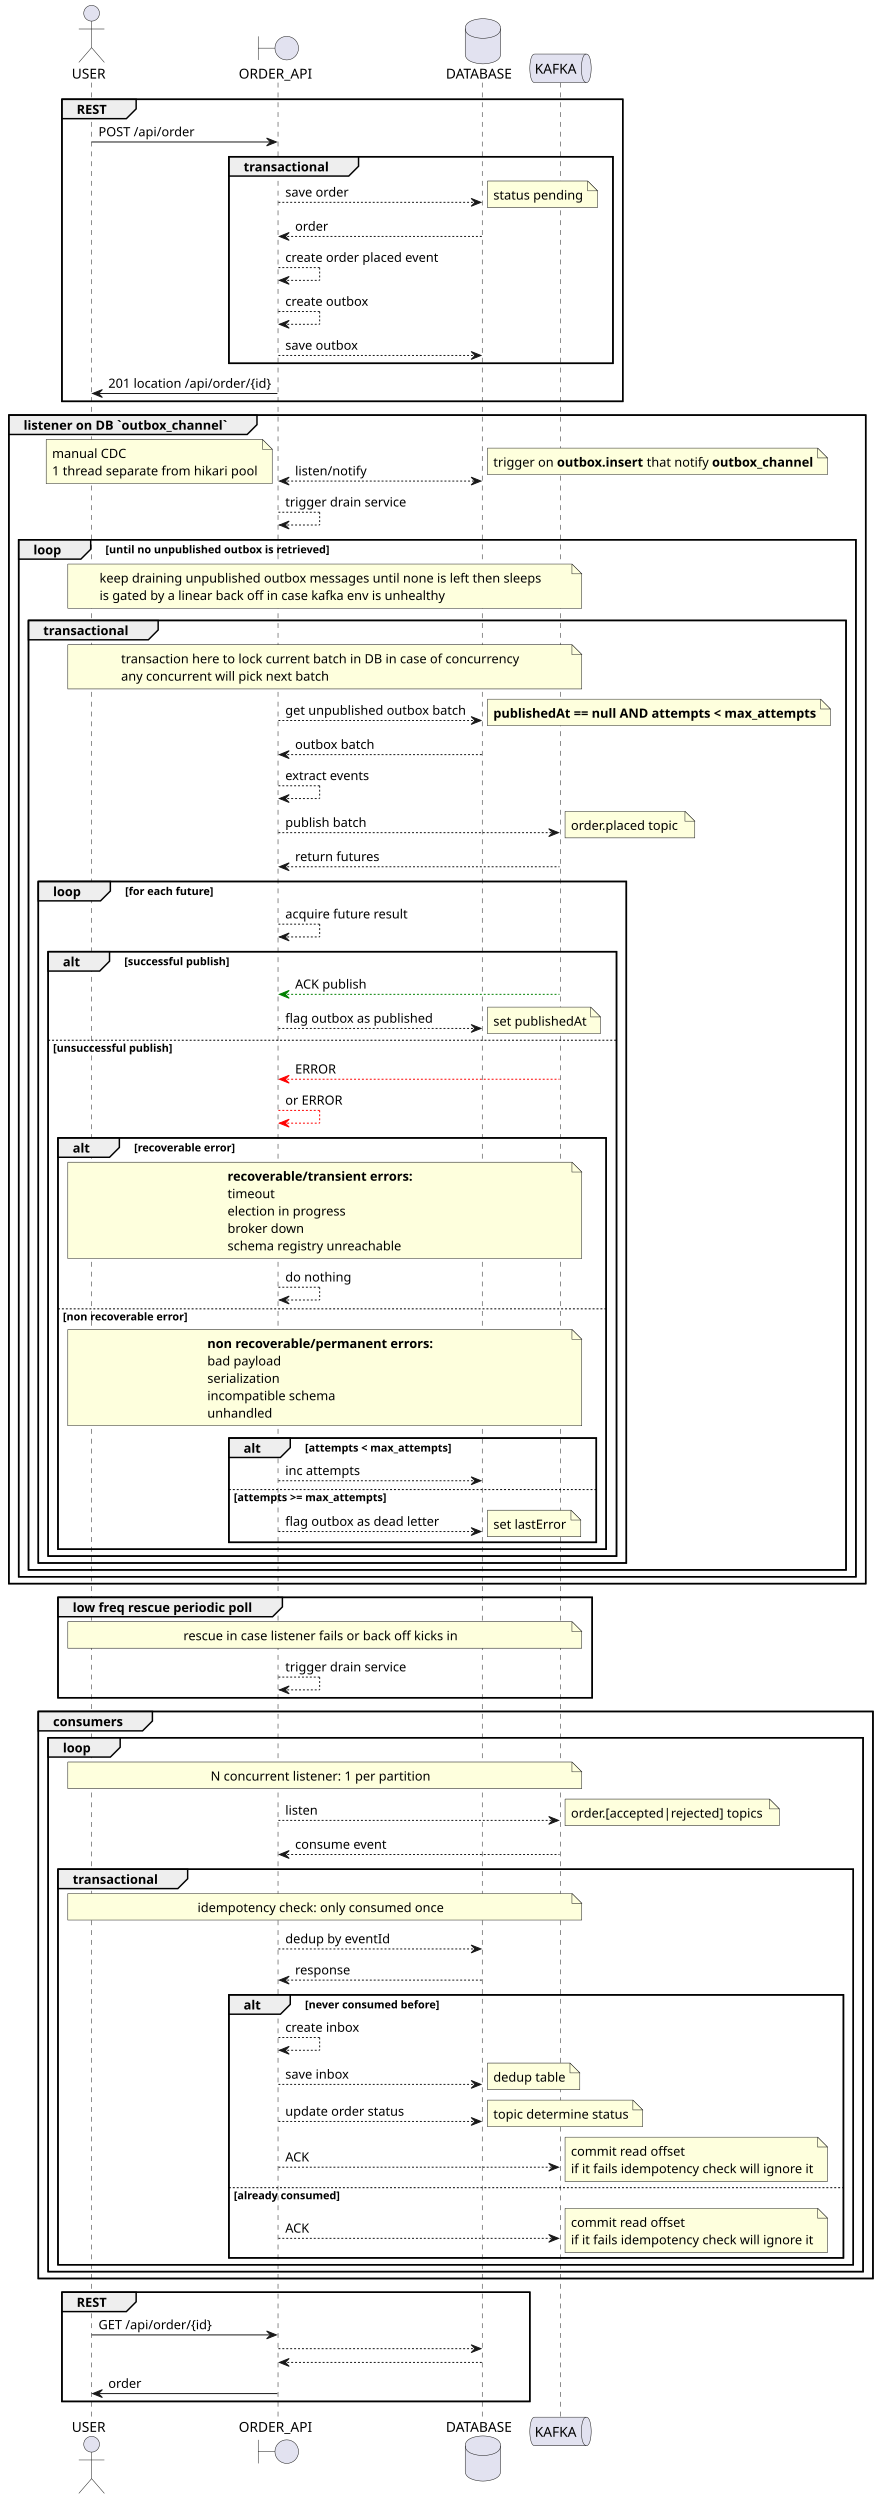
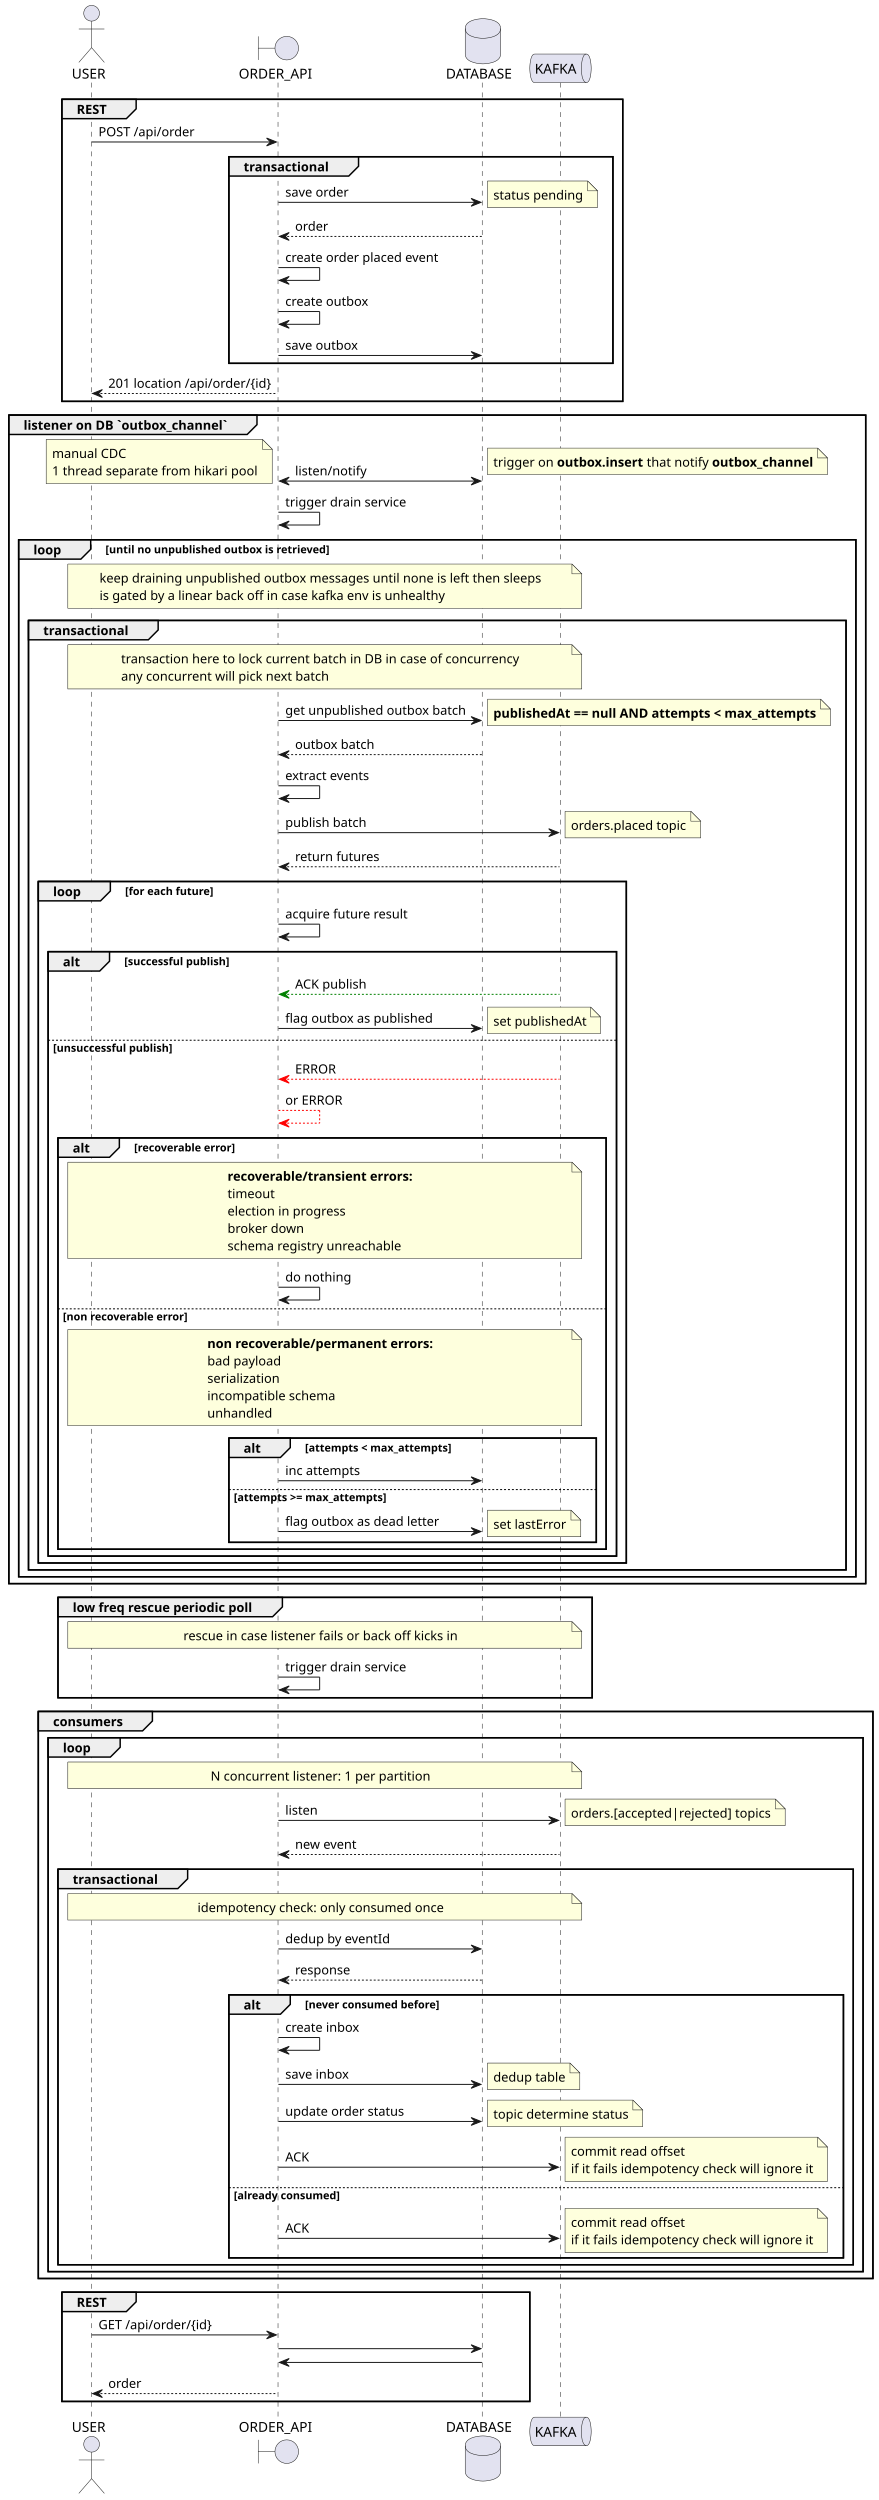
<svg xmlns="http://www.w3.org/2000/svg" contentStyleType="text/css" data-diagram-type="SEQUENCE" height="2544px" preserveAspectRatio="none" style="width:894px;height:2544px;background:#FFFFFF;" version="1.1" viewBox="0 0 894 2544" width="894px" zoomAndPan="magnify">
  <defs />
  <g>
    <rect fill="none" height="307.354" style="stroke:#000000;stroke-width:1.5;" width="570.699" x="63" y="101.068" />
    <rect fill="none" height="210.236" style="stroke:#000000;stroke-width:1.5;" width="390.784" x="232.915" y="159.48" />
    <rect fill="none" height="1189.068" style="stroke:#000000;stroke-width:1.5;" width="871.936" x="9" y="422.422" />
    <rect fill="none" height="1055.244" style="stroke:#000000;stroke-width:1.5;" width="851.936" x="19" y="549.246" />
    <rect fill="none" height="966.126" style="stroke:#000000;stroke-width:1.5;" width="831.936" x="29" y="631.364" />
    <rect fill="none" height="693.478" style="stroke:#000000;stroke-width:1.5;" width="598.365" x="39" y="897.012" />
    <rect fill="none" height="615.066" style="stroke:#000000;stroke-width:1.5;" width="578.365" x="49" y="968.424" />
    <rect fill="none" height="418.554" style="stroke:#000000;stroke-width:1.5;" width="557.812" x="59" y="1157.936" />
    <rect fill="none" height="106.1" style="stroke:#000000;stroke-width:1.5;" width="373.897" x="232.915" y="1463.39" />
    <rect fill="none" height="102.118" style="stroke:#000000;stroke-width:1.5;" width="543.609" x="59" y="1625.49" />
    <rect fill="none" height="576.984" style="stroke:#000000;stroke-width:1.5;" width="849.286" x="39" y="1741.608" />
    <rect fill="none" height="543.278" style="stroke:#000000;stroke-width:1.5;" width="829.286" x="49" y="1768.314" />
    <rect fill="none" height="402.454" style="stroke:#000000;stroke-width:1.5;" width="809.286" x="59" y="1902.139" />
    <rect fill="none" height="267.63" style="stroke:#000000;stroke-width:1.5;" width="625.371" x="232.915" y="2029.963" />
    <rect fill="none" height="111.118" style="stroke:#000000;stroke-width:1.5;" width="476.119" x="63" y="2332.593" />
    <g class="participant-lifeline" data-entity-uid="part1" data-qualified-name="U" id="part1-lifeline">
      <g>
        <rect fill="#000000" fill-opacity="0" height="2376.643" width="8" x="89.206" y="84.068" />
        <line style="stroke:#181818;stroke-width:0.5;stroke-dasharray:5,5;" x1="93" x2="93" y1="84.068" y2="2460.711" />
      </g>
    </g>
    <g class="participant-lifeline" data-entity-uid="part2" data-qualified-name="API" id="part2-lifeline">
      <g>
        <rect fill="#000000" fill-opacity="0" height="2376.643" width="8" x="279.281" y="84.068" />
        <line style="stroke:#181818;stroke-width:0.5;stroke-dasharray:5,5;" x1="282.915" x2="282.915" y1="84.068" y2="2460.711" />
      </g>
    </g>
    <g class="participant-lifeline" data-entity-uid="part3" data-qualified-name="DB" id="part3-lifeline">
      <g>
        <rect fill="#000000" fill-opacity="0" height="2376.643" width="8" x="487.413" y="84.068" />
        <line style="stroke:#181818;stroke-width:0.5;stroke-dasharray:5,5;" x1="490.707" x2="490.707" y1="84.068" y2="2460.711" />
      </g>
    </g>
    <g class="participant-lifeline" data-entity-uid="part4" data-qualified-name="K" id="part4-lifeline">
      <g>
        <rect fill="#000000" fill-opacity="0" height="2376.643" width="8" x="566.364" y="84.068" />
        <line style="stroke:#181818;stroke-width:0.5;stroke-dasharray:5,5;" x1="570.119" x2="570.119" y1="84.068" y2="2460.711" />
      </g>
    </g>
    <g class="participant participant-head" data-entity-uid="part1" data-qualified-name="U" id="part1-head">
      <text fill="#000000" font-family="sans-serif" font-size="14" lengthAdjust="spacing" textLength="34.412" x="73" y="79.966">USER</text>
      <ellipse cx="93.206" cy="13.5" fill="#E2E2F0" rx="8" ry="8" style="stroke:#181818;stroke-width:0.5;" />
      <path d="M93.206,21.5 L93.206,48.5 M80.206,29.5 L106.206,29.5 M93.206,48.5 L80.206,63.5 M93.206,48.5 L106.206,63.5" fill="none" style="stroke:#181818;stroke-width:0.5;" />
    </g>
    <g class="participant participant-tail" data-entity-uid="part1" data-qualified-name="U" id="part1-tail">
      <text fill="#000000" font-family="sans-serif" font-size="14" lengthAdjust="spacing" textLength="34.412" x="73" y="2474.677">USER</text>
      <ellipse cx="93.206" cy="2487.278" fill="#E2E2F0" rx="8" ry="8" style="stroke:#181818;stroke-width:0.5;" />
      <path d="M93.206,2495.278 L93.206,2522.278 M80.206,2503.278 L106.206,2503.278 M93.206,2522.278 L80.206,2537.278 M93.206,2522.278 L106.206,2537.278" fill="none" style="stroke:#181818;stroke-width:0.5;" />
    </g>
    <g class="participant participant-head" data-entity-uid="part2" data-qualified-name="API" id="part2-head">
      <text fill="#000000" font-family="sans-serif" font-size="14" lengthAdjust="spacing" textLength="74.732" x="242.915" y="79.966">ORDER_API</text>
      <path d="M262.781,37 L262.781,61 M262.781,49 L279.781,49" fill="none" style="stroke:#181818;stroke-width:0.5;" />
      <ellipse cx="291.781" cy="49" fill="#E2E2F0" rx="12" ry="12" style="stroke:#181818;stroke-width:0.5;" />
    </g>
    <g class="participant participant-tail" data-entity-uid="part2" data-qualified-name="API" id="part2-tail">
      <text fill="#000000" font-family="sans-serif" font-size="14" lengthAdjust="spacing" textLength="74.732" x="242.915" y="2474.677">ORDER_API</text>
      <path d="M262.781,2482.778 L262.781,2506.778 M262.781,2494.778 L279.781,2494.778" fill="none" style="stroke:#181818;stroke-width:0.5;" />
      <ellipse cx="291.781" cy="2494.778" fill="#E2E2F0" rx="12" ry="12" style="stroke:#181818;stroke-width:0.5;" />
    </g>
    <g class="participant participant-head" data-entity-uid="part3" data-qualified-name="DB" id="part3-head">
      <text fill="#000000" font-family="sans-serif" font-size="14" lengthAdjust="spacing" textLength="69.412" x="453.707" y="79.966">DATABASE</text>
      <path d="M473.413,29 C473.413,19 491.413,19 491.413,19 C491.413,19 509.413,19 509.413,29 L509.413,55 C509.413,65 491.413,65 491.413,65 C491.413,65 473.413,65 473.413,55 L473.413,29" fill="#E2E2F0" style="stroke:#181818;stroke-width:0.5;" />
      <path d="M473.413,29 C473.413,39 491.413,39 491.413,39 C491.413,39 509.413,39 509.413,29" fill="none" style="stroke:#181818;stroke-width:0.5;" />
    </g>
    <g class="participant participant-tail" data-entity-uid="part3" data-qualified-name="DB" id="part3-tail">
      <text fill="#000000" font-family="sans-serif" font-size="14" lengthAdjust="spacing" textLength="69.412" x="453.707" y="2474.677">DATABASE</text>
      <path d="M473.413,2488.778 C473.413,2478.778 491.413,2478.778 491.413,2478.778 C491.413,2478.778 509.413,2478.778 509.413,2488.778 L509.413,2514.778 C509.413,2524.778 491.413,2524.778 491.413,2524.778 C491.413,2524.778 473.413,2524.778 473.413,2514.778 L473.413,2488.778" fill="#E2E2F0" style="stroke:#181818;stroke-width:0.5;" />
      <path d="M473.413,2488.778 C473.413,2498.778 491.413,2498.778 491.413,2498.778 C491.413,2498.778 509.413,2498.778 509.413,2488.778" fill="none" style="stroke:#181818;stroke-width:0.5;" />
    </g>
    <g class="participant participant-head" data-entity-uid="part4" data-qualified-name="K" id="part4-head">
      <path d="M544.119,55 L596.609,55 C601.609,55 601.609,69.534 601.609,69.534 C601.609,69.534 601.609,84.068 596.609,84.068 L544.119,84.068 C539.119,84.068 539.119,69.534 539.119,69.534 C539.119,69.534 539.119,55 544.119,55" fill="#E2E2F0" style="stroke:#181818;stroke-width:0.5;" />
      <path d="M596.609,55 C591.609,55 591.609,69.534 591.609,69.534 C591.609,84.068 596.609,84.068 596.609,84.068" fill="none" style="stroke:#181818;stroke-width:0.5;" />
      <text fill="#000000" font-family="sans-serif" font-size="14" lengthAdjust="spacing" textLength="42.49" x="544.119" y="74.966">KAFKA</text>
    </g>
    <g class="participant participant-tail" data-entity-uid="part4" data-qualified-name="K" id="part4-tail">
      <path d="M544.119,2459.711 L596.609,2459.711 C601.609,2459.711 601.609,2474.245 601.609,2474.245 C601.609,2474.245 601.609,2488.778 596.609,2488.778 L544.119,2488.778 C539.119,2488.778 539.119,2474.245 539.119,2474.245 C539.119,2474.245 539.119,2459.711 544.119,2459.711" fill="#E2E2F0" style="stroke:#181818;stroke-width:0.5;" />
      <path d="M596.609,2459.711 C591.609,2459.711 591.609,2474.245 591.609,2474.245 C591.609,2488.778 596.609,2488.778 596.609,2488.778" fill="none" style="stroke:#181818;stroke-width:0.5;" />
      <text fill="#000000" font-family="sans-serif" font-size="14" lengthAdjust="spacing" textLength="42.49" x="544.119" y="2479.677">KAFKA</text>
    </g>
    <path d="M63,101.068 L138.55,101.068 L138.55,110.774 L128.55,120.774 L63,120.774 L63,101.068" fill="#EEEEEE" style="stroke:#000000;stroke-width:1.5;" />
    <rect fill="none" height="307.354" style="stroke:#000000;stroke-width:1.5;" width="570.699" x="63" y="101.068" />
    <text fill="#000000" font-family="sans-serif" font-size="13" font-weight="bold" lengthAdjust="spacing" textLength="30.55" x="78" y="115.965">REST</text>
    <g class="message" data-entity-1="part1" data-entity-2="part2" id="msg1">
      <polygon fill="#181818" points="271.281,140.48,281.281,144.48,271.281,148.48,275.281,144.48" style="stroke:#181818;stroke-width:1;" />
      <line style="stroke:#181818;stroke-width:1;" x1="93.206" x2="277.281" y1="144.48" y2="144.48" />
      <text fill="#000000" font-family="sans-serif" font-size="13" lengthAdjust="spacing" textLength="98.007" x="100.206" y="138.671">POST /api/order</text>
    </g>
    <path d="M232.915,159.48 L364.859,159.48 L364.859,169.186 L354.859,179.186 L232.915,179.186 L232.915,159.48" fill="#EEEEEE" style="stroke:#000000;stroke-width:1.5;" />
    <rect fill="none" height="210.236" style="stroke:#000000;stroke-width:1.5;" width="390.784" x="232.915" y="159.48" />
    <text fill="#000000" font-family="sans-serif" font-size="13" font-weight="bold" lengthAdjust="spacing" textLength="86.944" x="247.915" y="174.377">transactional</text>
    <g class="message" data-entity-1="part2" data-entity-2="part3" id="msg2">
      <polygon fill="#181818" points="479.413,201.892,489.413,205.892,479.413,209.892,483.413,205.892" style="stroke:#181818;stroke-width:1;" />
-       <line style="stroke:#181818;stroke-width:1;stroke-dasharray:2,2;" x1="283.281" x2="485.413" y1="205.892" y2="205.892" />
+       <line style="stroke:#181818;stroke-width:1;" x1="283.281" x2="485.413" y1="205.892" y2="205.892" />
      <text fill="#000000" font-family="sans-serif" font-size="13" lengthAdjust="spacing" textLength="64.766" x="290.281" y="200.083">save order</text>
    </g>
    <path d="M496,184.186 L496,211.186 L608,211.186 L608,194.186 L598,184.186 L496,184.186" fill="#FEFFDD" style="stroke:#181818;stroke-width:0.5;" />
    <path d="M598,184.186 L598,194.186 L608,194.186 L598,184.186" fill="#FEFFDD" style="stroke:#181818;stroke-width:0.5;" />
    <text fill="#000000" font-family="sans-serif" font-size="13" lengthAdjust="spacing" textLength="91.286" x="502" y="203.083">status pending</text>
    <g class="message" data-entity-1="part3" data-entity-2="part2" id="msg4">
      <polygon fill="#181818" points="294.281,236.598,284.281,240.598,294.281,244.598,290.281,240.598" style="stroke:#181818;stroke-width:1;" />
      <line style="stroke:#181818;stroke-width:1;stroke-dasharray:2,2;" x1="288.281" x2="490.413" y1="240.598" y2="240.598" />
      <text fill="#000000" font-family="sans-serif" font-size="13" lengthAdjust="spacing" textLength="33.93" x="300.281" y="234.789">order</text>
    </g>
    <g class="message" data-entity-1="part2" data-entity-2="part2" id="msg5">
-       <line style="stroke:#181818;stroke-width:1;stroke-dasharray:2,2;" x1="283.281" x2="325.281" y1="272.304" y2="272.304" />
-       <line style="stroke:#181818;stroke-width:1;stroke-dasharray:2,2;" x1="325.281" x2="325.281" y1="272.304" y2="285.304" />
-       <line style="stroke:#181818;stroke-width:1;stroke-dasharray:2,2;" x1="284.281" x2="325.281" y1="285.304" y2="285.304" />
+       <line style="stroke:#181818;stroke-width:1;" x1="283.281" x2="325.281" y1="272.304" y2="272.304" />
+       <line style="stroke:#181818;stroke-width:1;" x1="325.281" x2="325.281" y1="272.304" y2="285.304" />
+       <line style="stroke:#181818;stroke-width:1;" x1="284.281" x2="325.281" y1="285.304" y2="285.304" />
      <polygon fill="#181818" points="294.281,281.304,284.281,285.304,294.281,289.304,290.281,285.304" style="stroke:#181818;stroke-width:1;" />
      <text fill="#000000" font-family="sans-serif" font-size="13" lengthAdjust="spacing" textLength="156.533" x="290.281" y="266.495">create order placed event</text>
    </g>
    <g class="message" data-entity-1="part2" data-entity-2="part2" id="msg6">
-       <line style="stroke:#181818;stroke-width:1;stroke-dasharray:2,2;" x1="283.281" x2="325.281" y1="317.01" y2="317.01" />
-       <line style="stroke:#181818;stroke-width:1;stroke-dasharray:2,2;" x1="325.281" x2="325.281" y1="317.01" y2="330.01" />
-       <line style="stroke:#181818;stroke-width:1;stroke-dasharray:2,2;" x1="284.281" x2="325.281" y1="330.01" y2="330.01" />
+       <line style="stroke:#181818;stroke-width:1;" x1="283.281" x2="325.281" y1="317.01" y2="317.01" />
+       <line style="stroke:#181818;stroke-width:1;" x1="325.281" x2="325.281" y1="317.01" y2="330.01" />
+       <line style="stroke:#181818;stroke-width:1;" x1="284.281" x2="325.281" y1="330.01" y2="330.01" />
      <polygon fill="#181818" points="294.281,326.01,284.281,330.01,294.281,334.01,290.281,330.01" style="stroke:#181818;stroke-width:1;" />
      <text fill="#000000" font-family="sans-serif" font-size="13" lengthAdjust="spacing" textLength="84.968" x="290.281" y="311.201">create outbox</text>
    </g>
    <g class="message" data-entity-1="part2" data-entity-2="part3" id="msg7">
      <polygon fill="#181818" points="479.413,357.716,489.413,361.716,479.413,365.716,483.413,361.716" style="stroke:#181818;stroke-width:1;" />
-       <line style="stroke:#181818;stroke-width:1;stroke-dasharray:2,2;" x1="283.281" x2="485.413" y1="361.716" y2="361.716" />
+       <line style="stroke:#181818;stroke-width:1;" x1="283.281" x2="485.413" y1="361.716" y2="361.716" />
      <text fill="#000000" font-family="sans-serif" font-size="13" lengthAdjust="spacing" textLength="74.165" x="290.281" y="355.907">save outbox</text>
    </g>
    <g class="message" data-entity-1="part2" data-entity-2="part1" id="msg8">
      <polygon fill="#181818" points="104.206,396.422,94.206,400.422,104.206,404.422,100.206,400.422" style="stroke:#181818;stroke-width:1;" />
-       <line style="stroke:#181818;stroke-width:1;" x1="98.206" x2="282.281" y1="400.422" y2="400.422" />
+       <line style="stroke:#181818;stroke-width:1;stroke-dasharray:2,2;" x1="98.206" x2="282.281" y1="400.422" y2="400.422" />
      <text fill="#000000" font-family="sans-serif" font-size="13" lengthAdjust="spacing" textLength="166.075" x="110.206" y="394.613">201 location /api/order/{id}</text>
    </g>
    <path d="M9,422.422 L261.506,422.422 L261.506,432.128 L251.506,442.128 L9,442.128 L9,422.422" fill="#EEEEEE" style="stroke:#000000;stroke-width:1.5;" />
    <rect fill="none" height="1189.068" style="stroke:#000000;stroke-width:1.5;" width="871.936" x="9" y="422.422" />
    <text fill="#000000" font-family="sans-serif" font-size="13" font-weight="bold" lengthAdjust="spacing" textLength="207.506" x="24" y="437.319">listener on DB `outbox_channel`</text>
    <g class="message" data-entity-1="part2" data-entity-2="part3" id="msg9">
      <polygon fill="#181818" points="294.281,485.54,284.281,489.54,294.281,493.54,290.281,489.54" style="stroke:#181818;stroke-width:1;" />
      <polygon fill="#181818" points="479.413,485.54,489.413,489.54,479.413,493.54,483.413,489.54" style="stroke:#181818;stroke-width:1;" />
-       <line style="stroke:#181818;stroke-width:1;stroke-dasharray:2,2;" x1="288.281" x2="485.413" y1="489.54" y2="489.54" />
+       <line style="stroke:#181818;stroke-width:1;" x1="288.281" x2="485.413" y1="489.54" y2="489.54" />
      <text fill="#000000" font-family="sans-serif" font-size="13" lengthAdjust="spacing" textLength="72.878" x="300.281" y="483.731">listen/notify</text>
    </g>
    <path d="M47,447.128 L47,492.128 L277,492.128 L277,457.128 L267,447.128 L47,447.128" fill="#FEFFDD" style="stroke:#181818;stroke-width:0.5;" />
    <path d="M267,447.128 L267,457.128 L277,457.128 L267,447.128" fill="#FEFFDD" style="stroke:#181818;stroke-width:0.5;" />
    <text fill="#000000" font-family="sans-serif" font-size="13" lengthAdjust="spacing" textLength="75.465" x="53" y="466.025">manual CDC</text>
    <text fill="#000000" font-family="sans-serif" font-size="13" lengthAdjust="spacing" textLength="209.872" x="53" y="483.731">1 thread separate from hikari pool</text>
    <path d="M496,455.981 L496,482.981 L842,482.981 L842,465.981 L832,455.981 L496,455.981" fill="#FEFFDD" style="stroke:#181818;stroke-width:0.5;" />
    <path d="M832,455.981 L832,465.981 L842,465.981 L832,455.981" fill="#FEFFDD" style="stroke:#181818;stroke-width:0.5;" />
    <text fill="#000000" font-family="sans-serif" font-size="13" lengthAdjust="spacing" textLength="61.386" x="502" y="474.878">trigger on</text>
    <text fill="#000000" font-family="sans-serif" font-size="13" font-weight="bold" lengthAdjust="spacing" textLength="87.919" x="566.766" y="474.878">outbox.insert</text>
    <text fill="#000000" font-family="sans-serif" font-size="13" lengthAdjust="spacing" textLength="63.141" x="658.065" y="474.878">that notify</text>
    <text fill="#000000" font-family="sans-serif" font-size="13" font-weight="bold" lengthAdjust="spacing" textLength="103.168" x="724.586" y="474.878">outbox_channel</text>
    <g class="message" data-entity-1="part2" data-entity-2="part2" id="msg11">
-       <line style="stroke:#181818;stroke-width:1;stroke-dasharray:2,2;" x1="283.281" x2="325.281" y1="521.246" y2="521.246" />
-       <line style="stroke:#181818;stroke-width:1;stroke-dasharray:2,2;" x1="325.281" x2="325.281" y1="521.246" y2="534.246" />
-       <line style="stroke:#181818;stroke-width:1;stroke-dasharray:2,2;" x1="284.281" x2="325.281" y1="534.246" y2="534.246" />
+       <line style="stroke:#181818;stroke-width:1;" x1="283.281" x2="325.281" y1="521.246" y2="521.246" />
+       <line style="stroke:#181818;stroke-width:1;" x1="325.281" x2="325.281" y1="521.246" y2="534.246" />
+       <line style="stroke:#181818;stroke-width:1;" x1="284.281" x2="325.281" y1="534.246" y2="534.246" />
      <polygon fill="#181818" points="294.281,530.246,284.281,534.246,294.281,538.246,290.281,534.246" style="stroke:#181818;stroke-width:1;" />
      <text fill="#000000" font-family="sans-serif" font-size="13" lengthAdjust="spacing" textLength="123.37" x="290.281" y="515.437">trigger drain service</text>
    </g>
    <path d="M19,549.246 L92.288,549.246 L92.288,558.952 L82.288,568.952 L19,568.952 L19,549.246" fill="#EEEEEE" style="stroke:#000000;stroke-width:1.5;" />
    <rect fill="none" height="1055.244" style="stroke:#000000;stroke-width:1.5;" width="851.936" x="19" y="549.246" />
    <text fill="#000000" font-family="sans-serif" font-size="13" font-weight="bold" lengthAdjust="spacing" textLength="28.288" x="34" y="564.143">loop</text>
    <text fill="#000000" font-family="sans-serif" font-size="11" font-weight="bold" lengthAdjust="spacing" textLength="228.633" x="107.288" y="563.005">[until no unpublished outbox is retrieved]</text>
    <path d="M69,573.952 L69,618.952 L592,618.952 L592,583.952 L582,573.952 L69,573.952" fill="#FEFFDD" style="stroke:#181818;stroke-width:0.5;" />
    <path d="M582,573.952 L582,583.952 L592,583.952 L582,573.952" fill="#FEFFDD" style="stroke:#181818;stroke-width:0.5;" />
    <text fill="#000000" font-family="sans-serif" font-size="13" lengthAdjust="spacing" textLength="450.06" x="101.274" y="592.849">keep draining unpublished outbox messages until none is left then sleeps</text>
    <text fill="#000000" font-family="sans-serif" font-size="13" lengthAdjust="spacing" textLength="351.793" x="101.274" y="610.555">is gated by a linear back off in case kafka env is unhealthy</text>
    <path d="M29,631.364 L160.944,631.364 L160.944,641.07 L150.944,651.07 L29,651.07 L29,631.364" fill="#EEEEEE" style="stroke:#000000;stroke-width:1.5;" />
    <rect fill="none" height="966.126" style="stroke:#000000;stroke-width:1.5;" width="831.936" x="29" y="631.364" />
    <text fill="#000000" font-family="sans-serif" font-size="13" font-weight="bold" lengthAdjust="spacing" textLength="86.944" x="44" y="646.261">transactional</text>
    <path d="M69,656.07 L69,701.07 L592,701.07 L592,666.07 L582,656.07 L69,656.07" fill="#FEFFDD" style="stroke:#181818;stroke-width:0.5;" />
    <path d="M582,656.07 L582,666.07 L592,666.07 L582,656.07" fill="#FEFFDD" style="stroke:#181818;stroke-width:0.5;" />
    <text fill="#000000" font-family="sans-serif" font-size="13" lengthAdjust="spacing" textLength="406.159" x="123.225" y="674.967">transaction here to lock current batch in DB in case of concurrency</text>
    <text fill="#000000" font-family="sans-serif" font-size="13" lengthAdjust="spacing" textLength="212.069" x="123.225" y="692.673">any concurrent will pick next batch</text>
    <g class="message" data-entity-1="part2" data-entity-2="part3" id="msg12">
      <polygon fill="#181818" points="479.413,729.188,489.413,733.188,479.413,737.188,483.413,733.188" style="stroke:#181818;stroke-width:1;" />
-       <line style="stroke:#181818;stroke-width:1;stroke-dasharray:2,2;" x1="283.281" x2="485.413" y1="733.188" y2="733.188" />
+       <line style="stroke:#181818;stroke-width:1;" x1="283.281" x2="485.413" y1="733.188" y2="733.188" />
      <text fill="#000000" font-family="sans-serif" font-size="13" lengthAdjust="spacing" textLength="184.132" x="290.281" y="727.379">get unpublished outbox batch</text>
    </g>
    <path d="M496,711.482 L496,738.482 L845,738.482 L845,721.482 L835,711.482 L496,711.482" fill="#FEFFDD" style="stroke:#181818;stroke-width:0.5;" />
    <path d="M835,711.482 L835,721.482 L845,721.482 L835,711.482" fill="#FEFFDD" style="stroke:#181818;stroke-width:0.5;" />
    <text fill="#000000" font-family="sans-serif" font-size="13" font-weight="bold" lengthAdjust="spacing" textLength="328.523" x="502" y="730.379">publishedAt == null AND attempts &lt; max_attempts</text>
    <g class="message" data-entity-1="part3" data-entity-2="part2" id="msg14">
      <polygon fill="#181818" points="294.281,763.894,284.281,767.894,294.281,771.894,290.281,767.894" style="stroke:#181818;stroke-width:1;" />
      <line style="stroke:#181818;stroke-width:1;stroke-dasharray:2,2;" x1="288.281" x2="490.413" y1="767.894" y2="767.894" />
      <text fill="#000000" font-family="sans-serif" font-size="13" lengthAdjust="spacing" textLength="80.964" x="300.281" y="762.085">outbox batch</text>
    </g>
    <g class="message" data-entity-1="part2" data-entity-2="part2" id="msg15">
-       <line style="stroke:#181818;stroke-width:1;stroke-dasharray:2,2;" x1="283.281" x2="325.281" y1="799.6" y2="799.6" />
-       <line style="stroke:#181818;stroke-width:1;stroke-dasharray:2,2;" x1="325.281" x2="325.281" y1="799.6" y2="812.6" />
-       <line style="stroke:#181818;stroke-width:1;stroke-dasharray:2,2;" x1="284.281" x2="325.281" y1="812.6" y2="812.6" />
+       <line style="stroke:#181818;stroke-width:1;" x1="283.281" x2="325.281" y1="799.6" y2="799.6" />
+       <line style="stroke:#181818;stroke-width:1;" x1="325.281" x2="325.281" y1="799.6" y2="812.6" />
+       <line style="stroke:#181818;stroke-width:1;" x1="284.281" x2="325.281" y1="812.6" y2="812.6" />
      <polygon fill="#181818" points="294.281,808.6,284.281,812.6,294.281,816.6,290.281,812.6" style="stroke:#181818;stroke-width:1;" />
      <text fill="#000000" font-family="sans-serif" font-size="13" lengthAdjust="spacing" textLength="86.099" x="290.281" y="793.791">extract events</text>
    </g>
    <g class="message" data-entity-1="part2" data-entity-2="part4" id="msg16">
      <polygon fill="#181818" points="558.364,843.306,568.364,847.306,558.364,851.306,562.364,847.306" style="stroke:#181818;stroke-width:1;" />
-       <line style="stroke:#181818;stroke-width:1;stroke-dasharray:2,2;" x1="283.281" x2="564.364" y1="847.306" y2="847.306" />
+       <line style="stroke:#181818;stroke-width:1;" x1="283.281" x2="564.364" y1="847.306" y2="847.306" />
      <text fill="#000000" font-family="sans-serif" font-size="13" lengthAdjust="spacing" textLength="82.628" x="290.281" y="841.497">publish batch</text>
    </g>
-     <path d="M575,825.6 L575,852.6 L707,852.6 L707,835.6 L697,825.6 L575,825.6" fill="#FEFFDD" style="stroke:#181818;stroke-width:0.5;" />
-     <path d="M697,825.6 L697,835.6 L707,835.6 L697,825.6" fill="#FEFFDD" style="stroke:#181818;stroke-width:0.5;" />
-     <text fill="#000000" font-family="sans-serif" font-size="13" lengthAdjust="spacing" textLength="111.15" x="581" y="844.497">order.placed topic</text>
+     <path d="M575,825.6 L575,852.6 L713,852.6 L713,835.6 L703,825.6 L575,825.6" fill="#FEFFDD" style="stroke:#181818;stroke-width:0.5;" />
+     <path d="M703,825.6 L703,835.6 L713,835.6 L703,825.6" fill="#FEFFDD" style="stroke:#181818;stroke-width:0.5;" />
+     <text fill="#000000" font-family="sans-serif" font-size="13" lengthAdjust="spacing" textLength="117.377" x="581" y="844.497">orders.placed topic</text>
    <g class="message" data-entity-1="part4" data-entity-2="part2" id="msg18">
      <polygon fill="#181818" points="294.281,878.012,284.281,882.012,294.281,886.012,290.281,882.012" style="stroke:#181818;stroke-width:1;" />
      <line style="stroke:#181818;stroke-width:1;stroke-dasharray:2,2;" x1="288.281" x2="569.364" y1="882.012" y2="882.012" />
      <text fill="#000000" font-family="sans-serif" font-size="13" lengthAdjust="spacing" textLength="86.372" x="300.281" y="876.203">return futures</text>
    </g>
    <path d="M39,897.012 L112.288,897.012 L112.288,906.718 L102.288,916.718 L39,916.718 L39,897.012" fill="#EEEEEE" style="stroke:#000000;stroke-width:1.5;" />
    <rect fill="none" height="693.478" style="stroke:#000000;stroke-width:1.5;" width="598.365" x="39" y="897.012" />
    <text fill="#000000" font-family="sans-serif" font-size="13" font-weight="bold" lengthAdjust="spacing" textLength="28.288" x="54" y="911.909">loop</text>
    <text fill="#000000" font-family="sans-serif" font-size="11" font-weight="bold" lengthAdjust="spacing" textLength="90.067" x="127.288" y="910.771">[for each future]</text>
    <g class="message" data-entity-1="part2" data-entity-2="part2" id="msg19">
-       <line style="stroke:#181818;stroke-width:1;stroke-dasharray:2,2;" x1="283.281" x2="325.281" y1="940.424" y2="940.424" />
-       <line style="stroke:#181818;stroke-width:1;stroke-dasharray:2,2;" x1="325.281" x2="325.281" y1="940.424" y2="953.424" />
-       <line style="stroke:#181818;stroke-width:1;stroke-dasharray:2,2;" x1="284.281" x2="325.281" y1="953.424" y2="953.424" />
+       <line style="stroke:#181818;stroke-width:1;" x1="283.281" x2="325.281" y1="940.424" y2="940.424" />
+       <line style="stroke:#181818;stroke-width:1;" x1="325.281" x2="325.281" y1="940.424" y2="953.424" />
+       <line style="stroke:#181818;stroke-width:1;" x1="284.281" x2="325.281" y1="953.424" y2="953.424" />
      <polygon fill="#181818" points="294.281,949.424,284.281,953.424,294.281,957.424,290.281,953.424" style="stroke:#181818;stroke-width:1;" />
      <text fill="#000000" font-family="sans-serif" font-size="13" lengthAdjust="spacing" textLength="125.32" x="290.281" y="934.615">acquire future result</text>
    </g>
    <path d="M49,968.424 L111.459,968.424 L111.459,978.13 L101.459,988.13 L49,988.13 L49,968.424" fill="#EEEEEE" style="stroke:#000000;stroke-width:1.5;" />
    <rect fill="none" height="615.066" style="stroke:#000000;stroke-width:1.5;" width="578.365" x="49" y="968.424" />
    <text fill="#000000" font-family="sans-serif" font-size="13" font-weight="bold" lengthAdjust="spacing" textLength="17.459" x="64" y="983.321">alt</text>
    <text fill="#000000" font-family="sans-serif" font-size="11" font-weight="bold" lengthAdjust="spacing" textLength="106.974" x="126.459" y="982.183">[successful publish]</text>
    <g class="message" data-entity-1="part4" data-entity-2="part2" id="msg20">
      <polygon fill="#008000" points="294.281,1007.836,284.281,1011.836,294.281,1015.836,290.281,1011.836" style="stroke:#008000;stroke-width:1;" />
      <line style="stroke:#008000;stroke-width:1;stroke-dasharray:2,2;" x1="288.281" x2="569.364" y1="1011.836" y2="1011.836" />
      <text fill="#000000" font-family="sans-serif" font-size="13" lengthAdjust="spacing" textLength="72.943" x="300.281" y="1006.027">ACK publish</text>
    </g>
    <g class="message" data-entity-1="part2" data-entity-2="part3" id="msg21">
      <polygon fill="#181818" points="479.413,1042.542,489.413,1046.542,479.413,1050.542,483.413,1046.542" style="stroke:#181818;stroke-width:1;" />
-       <line style="stroke:#181818;stroke-width:1;stroke-dasharray:2,2;" x1="283.281" x2="485.413" y1="1046.542" y2="1046.542" />
+       <line style="stroke:#181818;stroke-width:1;" x1="283.281" x2="485.413" y1="1046.542" y2="1046.542" />
      <text fill="#000000" font-family="sans-serif" font-size="13" lengthAdjust="spacing" textLength="150.423" x="290.281" y="1040.733">flag outbox as published</text>
    </g>
    <path d="M496,1024.836 L496,1051.836 L611,1051.836 L611,1034.836 L601,1024.836 L496,1024.836" fill="#FEFFDD" style="stroke:#181818;stroke-width:0.5;" />
    <path d="M601,1024.836 L601,1034.836 L611,1034.836 L601,1024.836" fill="#FEFFDD" style="stroke:#181818;stroke-width:0.5;" />
    <text fill="#000000" font-family="sans-serif" font-size="13" lengthAdjust="spacing" textLength="94.952" x="502" y="1043.733">set publishedAt</text>
    <line style="stroke:#000000;stroke-width:1;stroke-dasharray:2,2;" x1="49" x2="627.365" y1="1058.542" y2="1058.542" />
    <text fill="#000000" font-family="sans-serif" font-size="11" font-weight="bold" lengthAdjust="spacing" textLength="121.428" x="54" y="1070.301">[unsuccessful publish]</text>
    <g class="message" data-entity-1="part4" data-entity-2="part2" id="msg23">
      <polygon fill="#FF0000" points="294.281,1094.23,284.281,1098.23,294.281,1102.23,290.281,1098.23" style="stroke:#FF0000;stroke-width:1;" />
      <line style="stroke:#FF0000;stroke-width:1;stroke-dasharray:2,2;" x1="288.281" x2="569.364" y1="1098.23" y2="1098.23" />
      <text fill="#000000" font-family="sans-serif" font-size="13" lengthAdjust="spacing" textLength="41.639" x="300.281" y="1092.421">ERROR</text>
    </g>
    <g class="message" data-entity-1="part2" data-entity-2="part2" id="msg24">
      <line style="stroke:#FF0000;stroke-width:1;stroke-dasharray:2,2;" x1="283.281" x2="325.281" y1="1129.936" y2="1129.936" />
      <line style="stroke:#FF0000;stroke-width:1;stroke-dasharray:2,2;" x1="325.281" x2="325.281" y1="1129.936" y2="1142.936" />
      <line style="stroke:#FF0000;stroke-width:1;stroke-dasharray:2,2;" x1="284.281" x2="325.281" y1="1142.936" y2="1142.936" />
      <polygon fill="#FF0000" points="294.281,1138.936,284.281,1142.936,294.281,1146.936,290.281,1142.936" style="stroke:#FF0000;stroke-width:1;" />
      <text fill="#000000" font-family="sans-serif" font-size="13" lengthAdjust="spacing" textLength="58.253" x="290.281" y="1124.127">or ERROR</text>
    </g>
    <path d="M59,1157.936 L121.459,1157.936 L121.459,1167.642 L111.459,1177.642 L59,1177.642 L59,1157.936" fill="#EEEEEE" style="stroke:#000000;stroke-width:1.5;" />
    <rect fill="none" height="418.554" style="stroke:#000000;stroke-width:1.5;" width="557.812" x="59" y="1157.936" />
    <text fill="#000000" font-family="sans-serif" font-size="13" font-weight="bold" lengthAdjust="spacing" textLength="17.459" x="74" y="1172.833">alt</text>
    <text fill="#000000" font-family="sans-serif" font-size="11" font-weight="bold" lengthAdjust="spacing" textLength="103.608" x="136.459" y="1171.695">[recoverable error]</text>
    <path d="M69,1182.642 L69,1280.642 L592,1280.642 L592,1192.642 L582,1182.642 L69,1182.642" fill="#FEFFDD" style="stroke:#181818;stroke-width:0.5;" />
    <path d="M582,1182.642 L582,1192.642 L592,1192.642 L582,1182.642" fill="#FEFFDD" style="stroke:#181818;stroke-width:0.5;" />
    <text fill="#000000" font-family="sans-serif" font-size="13" font-weight="bold" lengthAdjust="spacing" textLength="189.605" x="231.502" y="1201.539">recoverable/transient errors:</text>
    <text fill="#000000" font-family="sans-serif" font-size="13" lengthAdjust="spacing" textLength="48.126" x="231.502" y="1219.245">timeout</text>
    <text fill="#000000" font-family="sans-serif" font-size="13" lengthAdjust="spacing" textLength="120.731" x="231.502" y="1236.951">election in progress</text>
    <text fill="#000000" font-family="sans-serif" font-size="13" lengthAdjust="spacing" textLength="78.364" x="231.502" y="1254.657">broker down</text>
    <text fill="#000000" font-family="sans-serif" font-size="13" lengthAdjust="spacing" textLength="177.32" x="231.502" y="1272.363">schema registry unreachable</text>
    <g class="message" data-entity-1="part2" data-entity-2="part2" id="msg25">
-       <line style="stroke:#181818;stroke-width:1;stroke-dasharray:2,2;" x1="283.281" x2="325.281" y1="1309.878" y2="1309.878" />
-       <line style="stroke:#181818;stroke-width:1;stroke-dasharray:2,2;" x1="325.281" x2="325.281" y1="1309.878" y2="1322.878" />
-       <line style="stroke:#181818;stroke-width:1;stroke-dasharray:2,2;" x1="284.281" x2="325.281" y1="1322.878" y2="1322.878" />
+       <line style="stroke:#181818;stroke-width:1;" x1="283.281" x2="325.281" y1="1309.878" y2="1309.878" />
+       <line style="stroke:#181818;stroke-width:1;" x1="325.281" x2="325.281" y1="1309.878" y2="1322.878" />
+       <line style="stroke:#181818;stroke-width:1;" x1="284.281" x2="325.281" y1="1322.878" y2="1322.878" />
      <polygon fill="#181818" points="294.281,1318.878,284.281,1322.878,294.281,1326.878,290.281,1322.878" style="stroke:#181818;stroke-width:1;" />
      <text fill="#000000" font-family="sans-serif" font-size="13" lengthAdjust="spacing" textLength="67.249" x="290.281" y="1304.069">do nothing</text>
    </g>
    <line style="stroke:#000000;stroke-width:1;stroke-dasharray:2,2;" x1="59" x2="616.812" y1="1331.878" y2="1331.878" />
    <text fill="#000000" font-family="sans-serif" font-size="11" font-weight="bold" lengthAdjust="spacing" textLength="127.731" x="64" y="1343.637">[non recoverable error]</text>
    <path d="M69,1352.86 L69,1450.86 L592,1450.86 L592,1362.86 L582,1352.86 L69,1352.86" fill="#FEFFDD" style="stroke:#181818;stroke-width:0.5;" />
    <path d="M582,1352.86 L582,1362.86 L592,1362.86 L582,1352.86" fill="#FEFFDD" style="stroke:#181818;stroke-width:0.5;" />
    <text fill="#000000" font-family="sans-serif" font-size="13" font-weight="bold" lengthAdjust="spacing" textLength="230.724" x="210.942" y="1371.757">non recoverable/permanent errors:</text>
    <text fill="#000000" font-family="sans-serif" font-size="13" lengthAdjust="spacing" textLength="75.088" x="210.942" y="1389.463">bad payload</text>
    <text fill="#000000" font-family="sans-serif" font-size="13" lengthAdjust="spacing" textLength="73.632" x="210.942" y="1407.169">serialization</text>
    <text fill="#000000" font-family="sans-serif" font-size="13" lengthAdjust="spacing" textLength="130.325" x="210.942" y="1424.875">incompatible schema</text>
    <text fill="#000000" font-family="sans-serif" font-size="13" lengthAdjust="spacing" textLength="66.105" x="210.942" y="1442.581">unhandled</text>
    <path d="M232.915,1463.39 L295.374,1463.39 L295.374,1473.096 L285.374,1483.096 L232.915,1483.096 L232.915,1463.39" fill="#EEEEEE" style="stroke:#000000;stroke-width:1.5;" />
    <rect fill="none" height="106.1" style="stroke:#000000;stroke-width:1.5;" width="373.897" x="232.915" y="1463.39" />
    <text fill="#000000" font-family="sans-serif" font-size="13" font-weight="bold" lengthAdjust="spacing" textLength="17.459" x="247.915" y="1478.287">alt</text>
    <text fill="#000000" font-family="sans-serif" font-size="11" font-weight="bold" lengthAdjust="spacing" textLength="149.016" x="310.374" y="1477.149">[attempts &lt; max_attempts]</text>
    <g class="message" data-entity-1="part2" data-entity-2="part3" id="msg26">
      <polygon fill="#181818" points="479.413,1502.802,489.413,1506.802,479.413,1510.802,483.413,1506.802" style="stroke:#181818;stroke-width:1;" />
-       <line style="stroke:#181818;stroke-width:1;stroke-dasharray:2,2;" x1="283.281" x2="485.413" y1="1506.802" y2="1506.802" />
+       <line style="stroke:#181818;stroke-width:1;" x1="283.281" x2="485.413" y1="1506.802" y2="1506.802" />
      <text fill="#000000" font-family="sans-serif" font-size="13" lengthAdjust="spacing" textLength="76.089" x="290.281" y="1500.993">inc attempts</text>
    </g>
    <line style="stroke:#000000;stroke-width:1;stroke-dasharray:2,2;" x1="232.915" x2="606.812" y1="1515.802" y2="1515.802" />
    <text fill="#000000" font-family="sans-serif" font-size="11" font-weight="bold" lengthAdjust="spacing" textLength="155.308" x="237.915" y="1527.561">[attempts &gt;= max_attempts]</text>
    <g class="message" data-entity-1="part2" data-entity-2="part3" id="msg27">
      <polygon fill="#181818" points="479.413,1554.49,489.413,1558.49,479.413,1562.49,483.413,1558.49" style="stroke:#181818;stroke-width:1;" />
-       <line style="stroke:#181818;stroke-width:1;stroke-dasharray:2,2;" x1="283.281" x2="485.413" y1="1558.49" y2="1558.49" />
+       <line style="stroke:#181818;stroke-width:1;" x1="283.281" x2="485.413" y1="1558.49" y2="1558.49" />
      <text fill="#000000" font-family="sans-serif" font-size="13" lengthAdjust="spacing" textLength="156.871" x="290.281" y="1552.681">flag outbox as dead letter</text>
    </g>
    <path d="M496,1536.784 L496,1563.784 L591,1563.784 L591,1546.784 L581,1536.784 L496,1536.784" fill="#FEFFDD" style="stroke:#181818;stroke-width:0.5;" />
    <path d="M581,1536.784 L581,1546.784 L591,1546.784 L581,1536.784" fill="#FEFFDD" style="stroke:#181818;stroke-width:0.5;" />
    <text fill="#000000" font-family="sans-serif" font-size="13" lengthAdjust="spacing" textLength="74.399" x="502" y="1555.681">set lastError</text>
    <path d="M59,1625.49 L287.365,1625.49 L287.365,1635.196 L277.365,1645.196 L59,1645.196 L59,1625.49" fill="#EEEEEE" style="stroke:#000000;stroke-width:1.5;" />
    <rect fill="none" height="102.118" style="stroke:#000000;stroke-width:1.5;" width="543.609" x="59" y="1625.49" />
    <text fill="#000000" font-family="sans-serif" font-size="13" font-weight="bold" lengthAdjust="spacing" textLength="183.365" x="74" y="1640.387">low freq rescue periodic poll</text>
    <path d="M69,1650.196 L69,1677.196 L592,1677.196 L592,1660.196 L582,1650.196 L69,1650.196" fill="#FEFFDD" style="stroke:#181818;stroke-width:0.5;" />
    <path d="M582,1650.196 L582,1660.196 L592,1660.196 L582,1650.196" fill="#FEFFDD" style="stroke:#181818;stroke-width:0.5;" />
    <text fill="#000000" font-family="sans-serif" font-size="13" lengthAdjust="spacing" textLength="279.435" x="186.587" y="1669.093">rescue in case listener fails or back off kicks in</text>
    <g class="message" data-entity-1="part2" data-entity-2="part2" id="msg29">
-       <line style="stroke:#181818;stroke-width:1;stroke-dasharray:2,2;" x1="283.281" x2="325.281" y1="1706.608" y2="1706.608" />
-       <line style="stroke:#181818;stroke-width:1;stroke-dasharray:2,2;" x1="325.281" x2="325.281" y1="1706.608" y2="1719.608" />
-       <line style="stroke:#181818;stroke-width:1;stroke-dasharray:2,2;" x1="284.281" x2="325.281" y1="1719.608" y2="1719.608" />
+       <line style="stroke:#181818;stroke-width:1;" x1="283.281" x2="325.281" y1="1706.608" y2="1706.608" />
+       <line style="stroke:#181818;stroke-width:1;" x1="325.281" x2="325.281" y1="1706.608" y2="1719.608" />
+       <line style="stroke:#181818;stroke-width:1;" x1="284.281" x2="325.281" y1="1719.608" y2="1719.608" />
      <polygon fill="#181818" points="294.281,1715.608,284.281,1719.608,294.281,1723.608,290.281,1719.608" style="stroke:#181818;stroke-width:1;" />
      <text fill="#000000" font-family="sans-serif" font-size="13" lengthAdjust="spacing" textLength="123.37" x="290.281" y="1700.799">trigger drain service</text>
    </g>
    <path d="M39,1741.608 L155.084,1741.608 L155.084,1751.314 L145.084,1761.314 L39,1761.314 L39,1741.608" fill="#EEEEEE" style="stroke:#000000;stroke-width:1.5;" />
    <rect fill="none" height="576.984" style="stroke:#000000;stroke-width:1.5;" width="849.286" x="39" y="1741.608" />
    <text fill="#000000" font-family="sans-serif" font-size="13" font-weight="bold" lengthAdjust="spacing" textLength="71.084" x="54" y="1756.505">consumers</text>
    <path d="M49,1768.314 L122.288,1768.314 L122.288,1778.02 L112.288,1788.02 L49,1788.02 L49,1768.314" fill="#EEEEEE" style="stroke:#000000;stroke-width:1.5;" />
    <rect fill="none" height="543.278" style="stroke:#000000;stroke-width:1.5;" width="829.286" x="49" y="1768.314" />
    <text fill="#000000" font-family="sans-serif" font-size="13" font-weight="bold" lengthAdjust="spacing" textLength="28.288" x="64" y="1783.211">loop</text>
    <path d="M69,1793.02 L69,1820.02 L592,1820.02 L592,1803.02 L582,1793.02 L69,1793.02" fill="#FEFFDD" style="stroke:#181818;stroke-width:0.5;" />
    <path d="M582,1793.02 L582,1803.02 L592,1803.02 L582,1793.02" fill="#FEFFDD" style="stroke:#181818;stroke-width:0.5;" />
    <text fill="#000000" font-family="sans-serif" font-size="13" lengthAdjust="spacing" textLength="223.951" x="214.329" y="1811.917">N concurrent listener: 1 per partition</text>
    <g class="message" data-entity-1="part2" data-entity-2="part4" id="msg30">
      <polygon fill="#181818" points="558.364,1848.432,568.364,1852.432,558.364,1856.432,562.364,1852.432" style="stroke:#181818;stroke-width:1;" />
-       <line style="stroke:#181818;stroke-width:1;stroke-dasharray:2,2;" x1="283.281" x2="564.364" y1="1852.432" y2="1852.432" />
+       <line style="stroke:#181818;stroke-width:1;" x1="283.281" x2="564.364" y1="1852.432" y2="1852.432" />
      <text fill="#000000" font-family="sans-serif" font-size="13" lengthAdjust="spacing" textLength="32.994" x="290.281" y="1846.623">listen</text>
    </g>
-     <path d="M575,1830.726 L575,1857.726 L793,1857.726 L793,1840.726 L783,1830.726 L575,1830.726" fill="#FEFFDD" style="stroke:#181818;stroke-width:0.5;" />
-     <path d="M783,1830.726 L783,1840.726 L793,1840.726 L783,1830.726" fill="#FEFFDD" style="stroke:#181818;stroke-width:0.5;" />
-     <text fill="#000000" font-family="sans-serif" font-size="13" lengthAdjust="spacing" textLength="197.652" x="581" y="1849.623">order.[accepted|rejected] topics</text>
+     <path d="M575,1830.726 L575,1857.726 L799,1857.726 L799,1840.726 L789,1830.726 L575,1830.726" fill="#FEFFDD" style="stroke:#181818;stroke-width:0.5;" />
+     <path d="M789,1830.726 L789,1840.726 L799,1840.726 L789,1830.726" fill="#FEFFDD" style="stroke:#181818;stroke-width:0.5;" />
+     <text fill="#000000" font-family="sans-serif" font-size="13" lengthAdjust="spacing" textLength="203.879" x="581" y="1849.623">orders.[accepted|rejected] topics</text>
    <g class="message" data-entity-1="part4" data-entity-2="part2" id="msg32">
      <polygon fill="#181818" points="294.281,1883.139,284.281,1887.139,294.281,1891.139,290.281,1887.139" style="stroke:#181818;stroke-width:1;" />
      <line style="stroke:#181818;stroke-width:1;stroke-dasharray:2,2;" x1="288.281" x2="569.364" y1="1887.139" y2="1887.139" />
-       <text fill="#000000" font-family="sans-serif" font-size="13" lengthAdjust="spacing" textLength="93.262" x="300.281" y="1881.33">consume event</text>
+       <text fill="#000000" font-family="sans-serif" font-size="13" lengthAdjust="spacing" textLength="62.959" x="300.281" y="1881.33">new event</text>
    </g>
    <path d="M59,1902.139 L190.944,1902.139 L190.944,1911.844 L180.944,1921.844 L59,1921.844 L59,1902.139" fill="#EEEEEE" style="stroke:#000000;stroke-width:1.5;" />
    <rect fill="none" height="402.454" style="stroke:#000000;stroke-width:1.5;" width="809.286" x="59" y="1902.139" />
    <text fill="#000000" font-family="sans-serif" font-size="13" font-weight="bold" lengthAdjust="spacing" textLength="86.944" x="74" y="1917.035">transactional</text>
    <path d="M69,1926.844 L69,1953.844 L592,1953.844 L592,1936.844 L582,1926.844 L69,1926.844" fill="#FEFFDD" style="stroke:#181818;stroke-width:0.5;" />
    <path d="M582,1926.844 L582,1936.844 L592,1936.844 L582,1926.844" fill="#FEFFDD" style="stroke:#181818;stroke-width:0.5;" />
    <text fill="#000000" font-family="sans-serif" font-size="13" lengthAdjust="spacing" textLength="250.653" x="200.978" y="1945.742">idempotency check: only consumed once</text>
    <g class="message" data-entity-1="part2" data-entity-2="part3" id="msg33">
      <polygon fill="#181818" points="479.413,1979.256,489.413,1983.256,479.413,1987.256,483.413,1983.256" style="stroke:#181818;stroke-width:1;" />
-       <line style="stroke:#181818;stroke-width:1;stroke-dasharray:2,2;" x1="283.281" x2="485.413" y1="1983.256" y2="1983.256" />
+       <line style="stroke:#181818;stroke-width:1;" x1="283.281" x2="485.413" y1="1983.256" y2="1983.256" />
      <text fill="#000000" font-family="sans-serif" font-size="13" lengthAdjust="spacing" textLength="107.133" x="290.281" y="1977.447">dedup by eventId</text>
    </g>
    <g class="message" data-entity-1="part3" data-entity-2="part2" id="msg34">
      <polygon fill="#181818" points="294.281,2010.963,284.281,2014.963,294.281,2018.963,290.281,2014.963" style="stroke:#181818;stroke-width:1;" />
      <line style="stroke:#181818;stroke-width:1;stroke-dasharray:2,2;" x1="288.281" x2="490.413" y1="2014.963" y2="2014.963" />
      <text fill="#000000" font-family="sans-serif" font-size="13" lengthAdjust="spacing" textLength="56.381" x="300.281" y="2009.153">response</text>
    </g>
    <path d="M232.915,2029.963 L295.374,2029.963 L295.374,2039.669 L285.374,2049.669 L232.915,2049.669 L232.915,2029.963" fill="#EEEEEE" style="stroke:#000000;stroke-width:1.5;" />
    <rect fill="none" height="267.63" style="stroke:#000000;stroke-width:1.5;" width="625.371" x="232.915" y="2029.963" />
    <text fill="#000000" font-family="sans-serif" font-size="13" font-weight="bold" lengthAdjust="spacing" textLength="17.459" x="247.915" y="2044.86">alt</text>
    <text fill="#000000" font-family="sans-serif" font-size="11" font-weight="bold" lengthAdjust="spacing" textLength="137.158" x="310.374" y="2043.722">[never consumed before]</text>
    <g class="message" data-entity-1="part2" data-entity-2="part2" id="msg35">
-       <line style="stroke:#181818;stroke-width:1;stroke-dasharray:2,2;" x1="283.281" x2="325.281" y1="2073.375" y2="2073.375" />
-       <line style="stroke:#181818;stroke-width:1;stroke-dasharray:2,2;" x1="325.281" x2="325.281" y1="2073.375" y2="2086.375" />
-       <line style="stroke:#181818;stroke-width:1;stroke-dasharray:2,2;" x1="284.281" x2="325.281" y1="2086.375" y2="2086.375" />
+       <line style="stroke:#181818;stroke-width:1;" x1="283.281" x2="325.281" y1="2073.375" y2="2073.375" />
+       <line style="stroke:#181818;stroke-width:1;" x1="325.281" x2="325.281" y1="2073.375" y2="2086.375" />
+       <line style="stroke:#181818;stroke-width:1;" x1="284.281" x2="325.281" y1="2086.375" y2="2086.375" />
      <polygon fill="#181818" points="294.281,2082.375,284.281,2086.375,294.281,2090.375,290.281,2086.375" style="stroke:#181818;stroke-width:1;" />
      <text fill="#000000" font-family="sans-serif" font-size="13" lengthAdjust="spacing" textLength="75.764" x="290.281" y="2067.566">create inbox</text>
    </g>
    <g class="message" data-entity-1="part2" data-entity-2="part3" id="msg36">
      <polygon fill="#181818" points="479.413,2117.081,489.413,2121.081,479.413,2125.081,483.413,2121.081" style="stroke:#181818;stroke-width:1;" />
-       <line style="stroke:#181818;stroke-width:1;stroke-dasharray:2,2;" x1="283.281" x2="485.413" y1="2121.081" y2="2121.081" />
+       <line style="stroke:#181818;stroke-width:1;" x1="283.281" x2="485.413" y1="2121.081" y2="2121.081" />
      <text fill="#000000" font-family="sans-serif" font-size="13" lengthAdjust="spacing" textLength="64.961" x="290.281" y="2115.272">save inbox</text>
    </g>
    <path d="M496,2099.375 L496,2126.375 L590,2126.375 L590,2109.375 L580,2099.375 L496,2099.375" fill="#FEFFDD" style="stroke:#181818;stroke-width:0.5;" />
    <path d="M580,2099.375 L580,2109.375 L590,2109.375 L580,2099.375" fill="#FEFFDD" style="stroke:#181818;stroke-width:0.5;" />
    <text fill="#000000" font-family="sans-serif" font-size="13" lengthAdjust="spacing" textLength="73.398" x="502" y="2118.272">dedup table</text>
    <g class="message" data-entity-1="part2" data-entity-2="part3" id="msg38">
      <polygon fill="#181818" points="479.413,2154.787,489.413,2158.787,479.413,2162.787,483.413,2158.787" style="stroke:#181818;stroke-width:1;" />
-       <line style="stroke:#181818;stroke-width:1;stroke-dasharray:2,2;" x1="283.281" x2="485.413" y1="2158.787" y2="2158.787" />
+       <line style="stroke:#181818;stroke-width:1;" x1="283.281" x2="485.413" y1="2158.787" y2="2158.787" />
      <text fill="#000000" font-family="sans-serif" font-size="13" lengthAdjust="spacing" textLength="121.199" x="290.281" y="2152.978">update order status</text>
    </g>
    <path d="M496,2137.081 L496,2164.081 L654,2164.081 L654,2147.081 L644,2137.081 L496,2137.081" fill="#FEFFDD" style="stroke:#181818;stroke-width:0.5;" />
    <path d="M644,2137.081 L644,2147.081 L654,2147.081 L644,2137.081" fill="#FEFFDD" style="stroke:#181818;stroke-width:0.5;" />
    <text fill="#000000" font-family="sans-serif" font-size="13" lengthAdjust="spacing" textLength="137.67" x="502" y="2155.978">topic determine status</text>
    <g class="message" data-entity-1="part2" data-entity-2="part4" id="msg40">
      <polygon fill="#181818" points="558.364,2201.346,568.364,2205.346,558.364,2209.346,562.364,2205.346" style="stroke:#181818;stroke-width:1;" />
-       <line style="stroke:#181818;stroke-width:1;stroke-dasharray:2,2;" x1="283.281" x2="564.364" y1="2205.346" y2="2205.346" />
+       <line style="stroke:#181818;stroke-width:1;" x1="283.281" x2="564.364" y1="2205.346" y2="2205.346" />
      <text fill="#000000" font-family="sans-serif" font-size="13" lengthAdjust="spacing" textLength="24.57" x="290.281" y="2199.537">ACK</text>
    </g>
    <path d="M575,2174.787 L575,2219.787 L842,2219.787 L842,2184.787 L832,2174.787 L575,2174.787" fill="#FEFFDD" style="stroke:#181818;stroke-width:0.5;" />
    <path d="M832,2174.787 L832,2184.787 L842,2184.787 L832,2174.787" fill="#FEFFDD" style="stroke:#181818;stroke-width:0.5;" />
    <text fill="#000000" font-family="sans-serif" font-size="13" lengthAdjust="spacing" textLength="116.272" x="581" y="2193.684">commit read offset</text>
    <text fill="#000000" font-family="sans-serif" font-size="13" lengthAdjust="spacing" textLength="246.922" x="581" y="2211.39">if it fails idempotency check will ignore it</text>
    <line style="stroke:#000000;stroke-width:1;stroke-dasharray:2,2;" x1="232.915" x2="858.286" y1="2226.199" y2="2226.199" />
    <text fill="#000000" font-family="sans-serif" font-size="11" font-weight="bold" lengthAdjust="spacing" textLength="108.151" x="237.915" y="2237.958">[already consumed]</text>
    <g class="message" data-entity-1="part2" data-entity-2="part4" id="msg42">
      <polygon fill="#181818" points="558.364,2273.74,568.364,2277.74,558.364,2281.74,562.364,2277.74" style="stroke:#181818;stroke-width:1;" />
-       <line style="stroke:#181818;stroke-width:1;stroke-dasharray:2,2;" x1="283.281" x2="564.364" y1="2277.74" y2="2277.74" />
+       <line style="stroke:#181818;stroke-width:1;" x1="283.281" x2="564.364" y1="2277.74" y2="2277.74" />
      <text fill="#000000" font-family="sans-serif" font-size="13" lengthAdjust="spacing" textLength="24.57" x="290.281" y="2271.93">ACK</text>
    </g>
    <path d="M575,2247.18 L575,2292.18 L842,2292.18 L842,2257.18 L832,2247.18 L575,2247.18" fill="#FEFFDD" style="stroke:#181818;stroke-width:0.5;" />
    <path d="M832,2247.18 L832,2257.18 L842,2257.18 L832,2247.18" fill="#FEFFDD" style="stroke:#181818;stroke-width:0.5;" />
    <text fill="#000000" font-family="sans-serif" font-size="13" lengthAdjust="spacing" textLength="116.272" x="581" y="2266.077">commit read offset</text>
    <text fill="#000000" font-family="sans-serif" font-size="13" lengthAdjust="spacing" textLength="246.922" x="581" y="2283.784">if it fails idempotency check will ignore it</text>
    <path d="M63,2332.593 L138.55,2332.593 L138.55,2342.299 L128.55,2352.299 L63,2352.299 L63,2332.593" fill="#EEEEEE" style="stroke:#000000;stroke-width:1.5;" />
    <rect fill="none" height="111.118" style="stroke:#000000;stroke-width:1.5;" width="476.119" x="63" y="2332.593" />
    <text fill="#000000" font-family="sans-serif" font-size="13" font-weight="bold" lengthAdjust="spacing" textLength="30.55" x="78" y="2347.49">REST</text>
    <g class="message" data-entity-1="part1" data-entity-2="part2" id="msg44">
      <polygon fill="#181818" points="271.281,2372.005,281.281,2376.005,271.281,2380.005,275.281,2376.005" style="stroke:#181818;stroke-width:1;" />
      <line style="stroke:#181818;stroke-width:1;" x1="93.206" x2="277.281" y1="2376.005" y2="2376.005" />
      <text fill="#000000" font-family="sans-serif" font-size="13" lengthAdjust="spacing" textLength="115.609" x="100.206" y="2370.196">GET /api/order/{id}</text>
    </g>
    <g class="message" data-entity-1="part2" data-entity-2="part3" id="msg45">
      <polygon fill="#181818" points="479.413,2386.005,489.413,2390.005,479.413,2394.005,483.413,2390.005" style="stroke:#181818;stroke-width:1;" />
-       <line style="stroke:#181818;stroke-width:1;stroke-dasharray:2,2;" x1="283.281" x2="485.413" y1="2390.005" y2="2390.005" />
+       <line style="stroke:#181818;stroke-width:1;" x1="283.281" x2="485.413" y1="2390.005" y2="2390.005" />
    </g>
    <g class="message" data-entity-1="part3" data-entity-2="part2" id="msg46">
      <polygon fill="#181818" points="294.281,2400.005,284.281,2404.005,294.281,2408.005,290.281,2404.005" style="stroke:#181818;stroke-width:1;" />
-       <line style="stroke:#181818;stroke-width:1;stroke-dasharray:2,2;" x1="288.281" x2="490.413" y1="2404.005" y2="2404.005" />
+       <line style="stroke:#181818;stroke-width:1;" x1="288.281" x2="490.413" y1="2404.005" y2="2404.005" />
    </g>
    <g class="message" data-entity-1="part2" data-entity-2="part1" id="msg47">
      <polygon fill="#181818" points="104.206,2431.711,94.206,2435.711,104.206,2439.711,100.206,2435.711" style="stroke:#181818;stroke-width:1;" />
-       <line style="stroke:#181818;stroke-width:1;" x1="98.206" x2="282.281" y1="2435.711" y2="2435.711" />
+       <line style="stroke:#181818;stroke-width:1;stroke-dasharray:2,2;" x1="98.206" x2="282.281" y1="2435.711" y2="2435.711" />
      <text fill="#000000" font-family="sans-serif" font-size="13" lengthAdjust="spacing" textLength="33.93" x="110.206" y="2429.902">order</text>
    </g>
  </g>
</svg>
